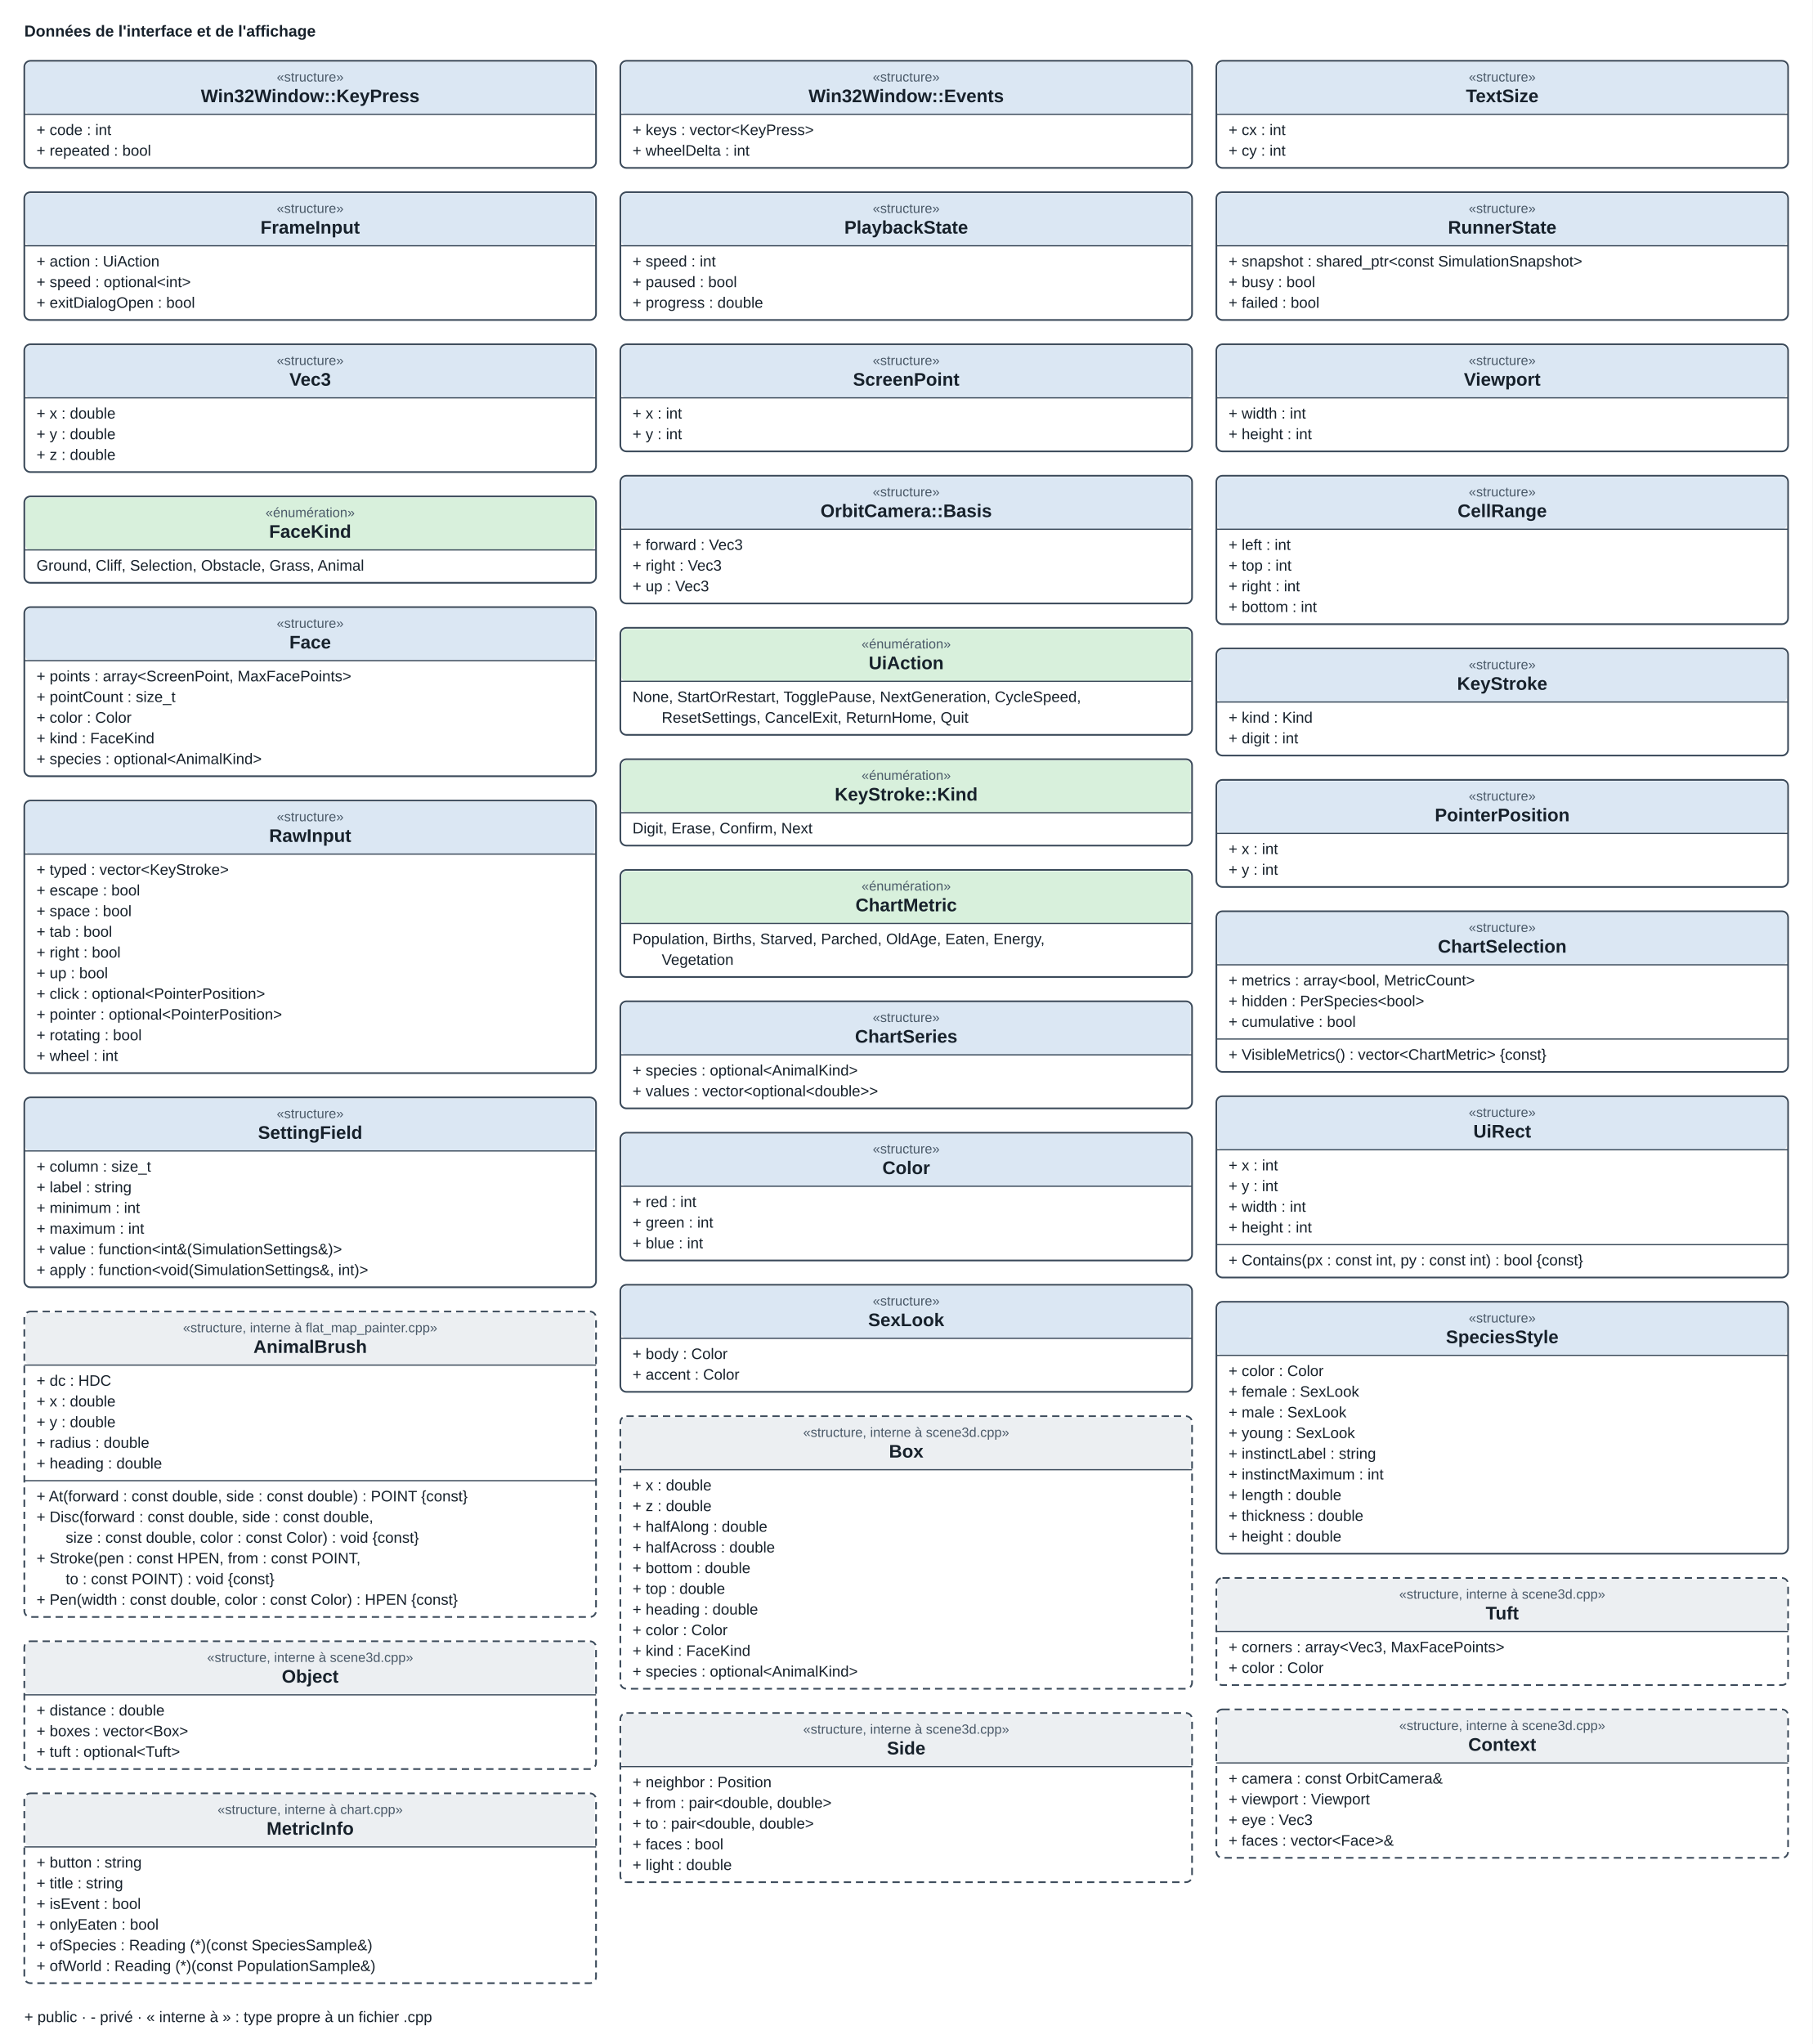
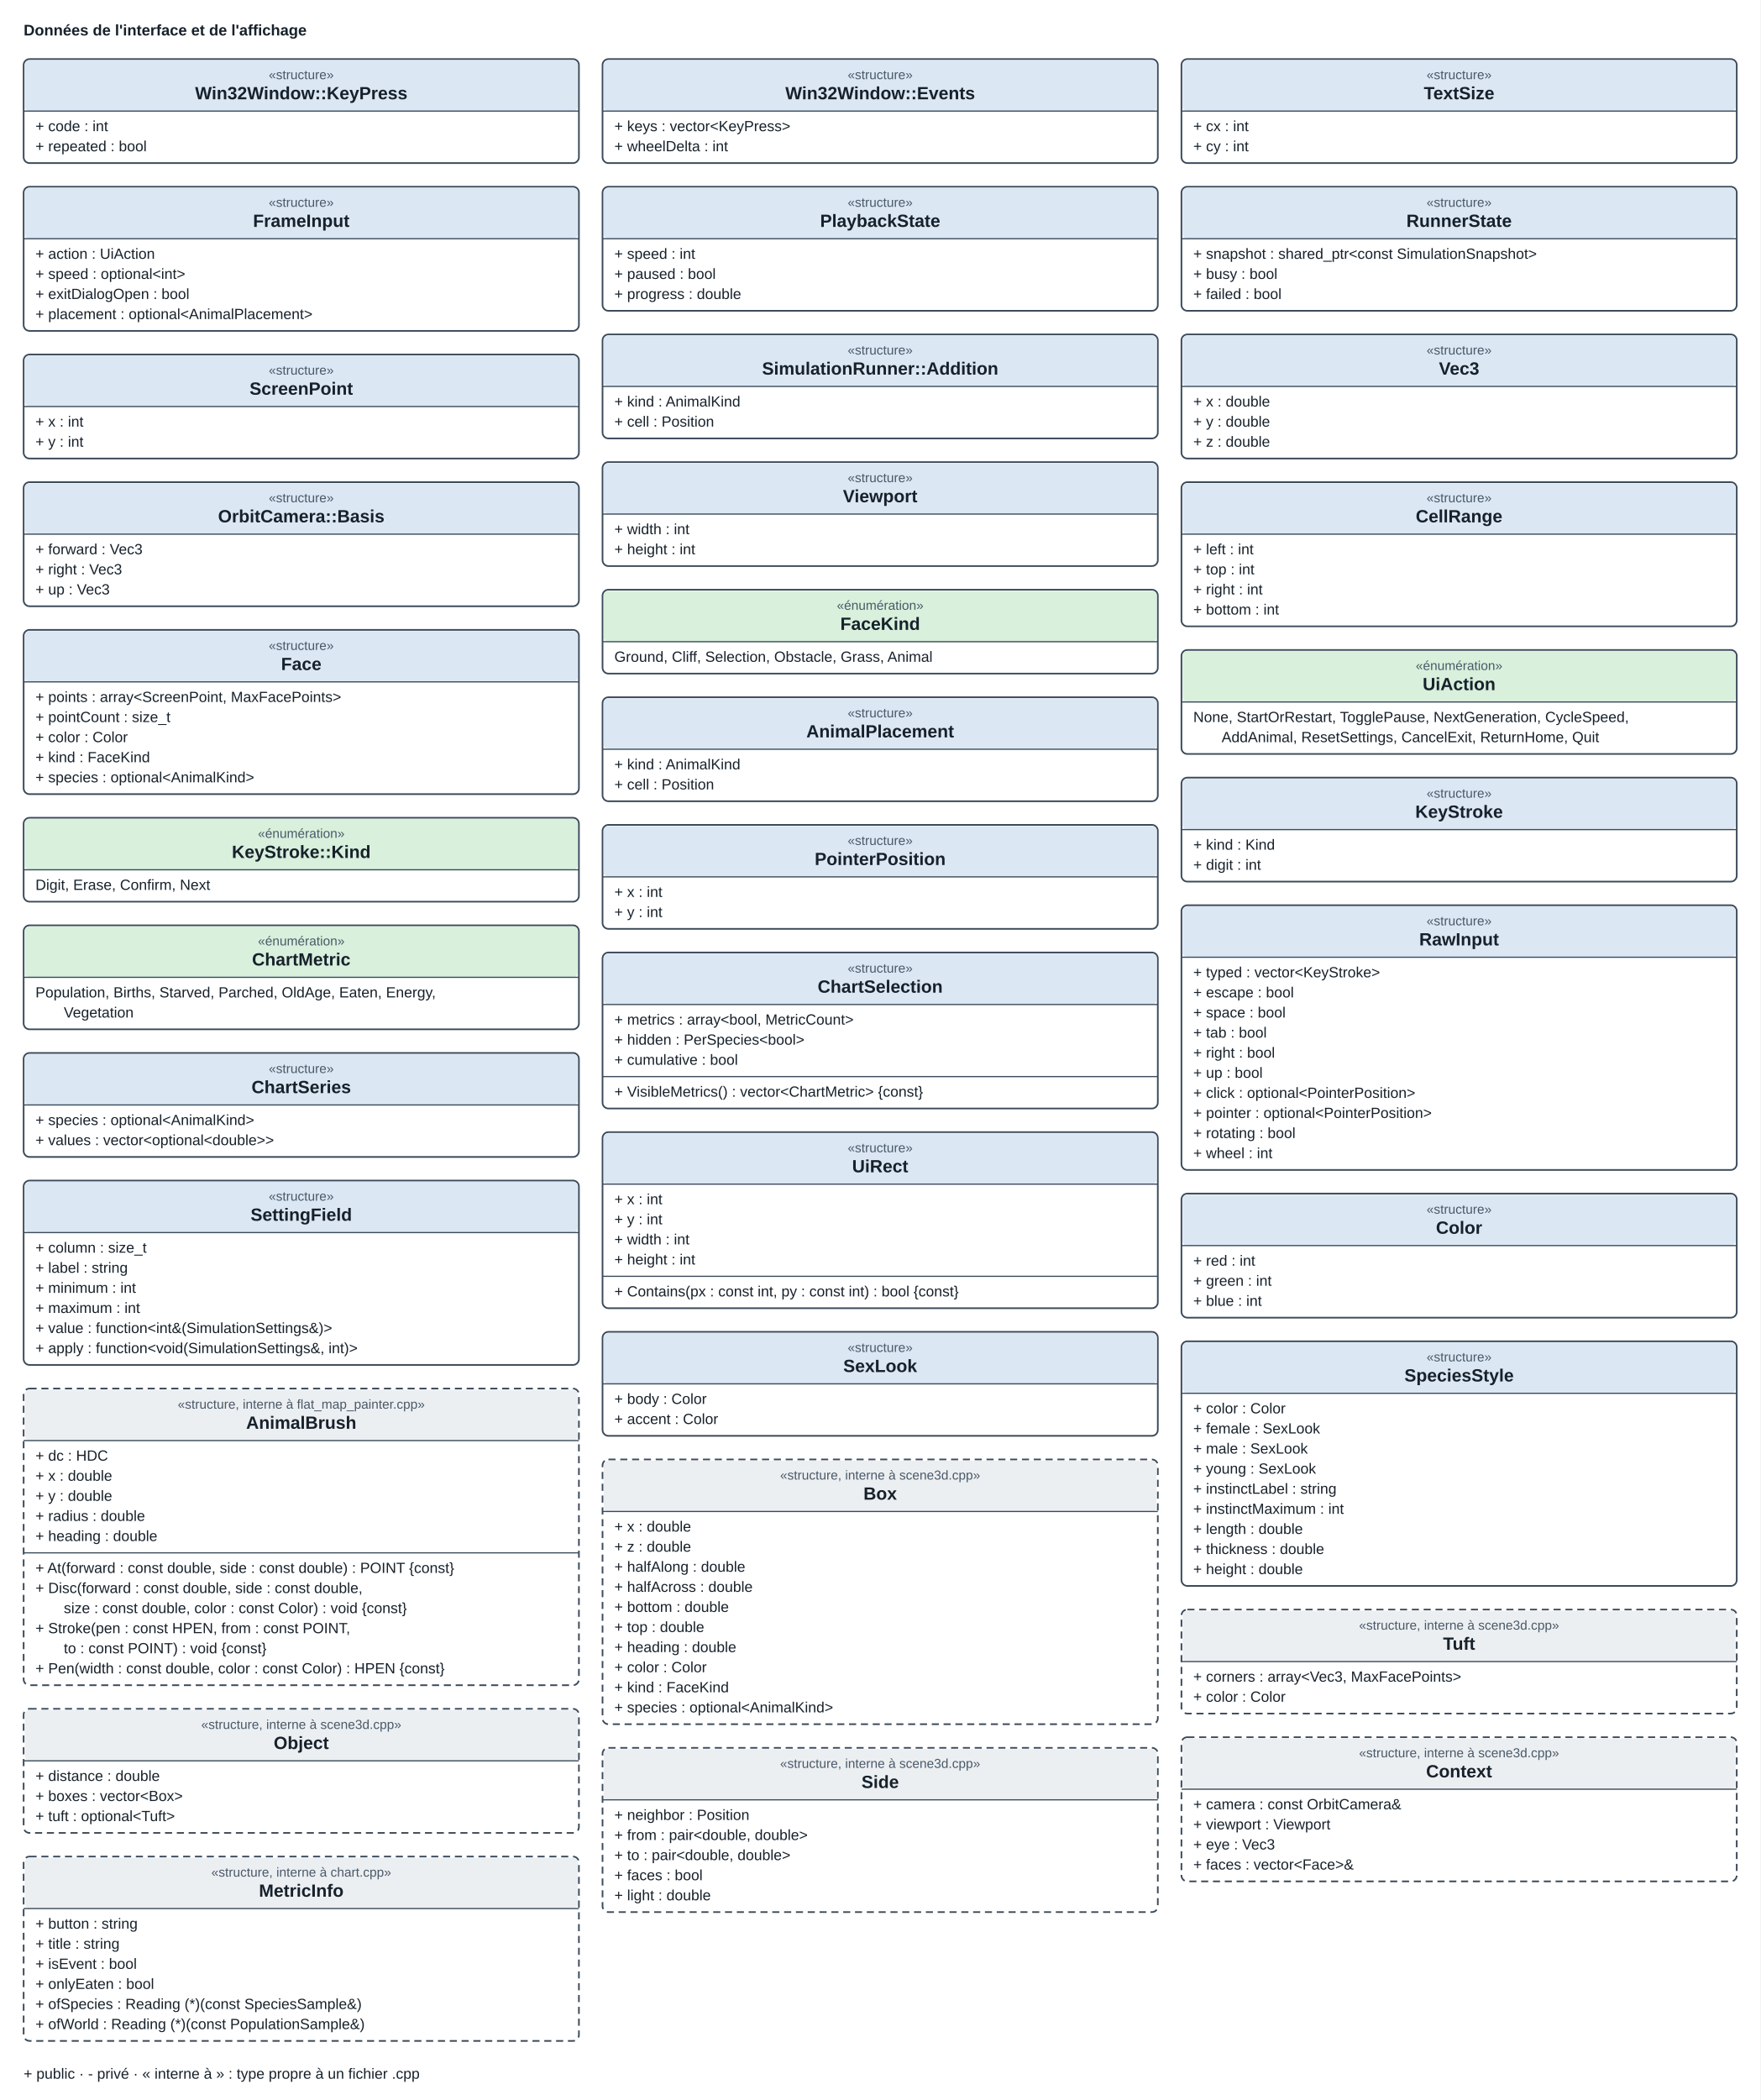
- <svg xmlns="http://www.w3.org/2000/svg" viewBox="0 0 1490 1680" role="img" aria-label="Données de l'interface et de l'affichage">
+ <svg xmlns="http://www.w3.org/2000/svg" viewBox="0 0 1490 1777" role="img" aria-label="Données de l'interface et de l'affichage">
  <style>
 text { font-family: "Segoe UI", Arial, sans-serif; fill: #17212b; }
 .name { font-size: 15px; font-weight: 700; text-anchor: middle; }
 .abstract { font-style: italic; }
 .stereo { font-size: 11px; text-anchor: middle; fill: #4a5968; }
 .member { font-size: 12.5px; }
 .label { font-size: 12px; font-style: italic; fill: #3b4a5a; }
 .band { font-size: 14px; font-weight: 700; }
 .legend { font-size: 12.5px; }
 .legendtitle { font-size: 13px; font-weight: 700; }
</style>
  <defs>
    <marker id="triangle" viewBox="0 0 14 14" refX="13" refY="7" markerWidth="14" markerHeight="14" markerUnits="userSpaceOnUse" orient="auto">
      <path d="M1 1 L13 7 L1 13 Z" fill="#ffffff" stroke="#3b4a5a" stroke-width="1.4" />
    </marker>
    <marker id="diamond" viewBox="0 0 18 12" refX="1" refY="6" markerWidth="18" markerHeight="12" markerUnits="userSpaceOnUse" orient="auto">
      <path d="M1 6 L9 1 L17 6 L9 11 Z" fill="#3b4a5a" />
    </marker>
    <marker id="arrow" viewBox="0 0 12 12" refX="11" refY="6" markerWidth="12" markerHeight="12" markerUnits="userSpaceOnUse" orient="auto">
      <path d="M1 1 L11 6 L1 11" fill="none" stroke="#3b4a5a" stroke-width="1.6" />
    </marker>
  </defs>
-   <rect width="1490" height="1680" fill="#ffffff" />
+   <rect width="1490" height="1777" fill="#ffffff" />
  <g class="box" data-width="470">
    <rect x="20" y="50" width="470" height="88" rx="5" fill="#ffffff" stroke="#3b4a5a" stroke-width="1.4" />
    <rect x="21" y="51" width="468" height="43" rx="4" fill="#dbe7f3" />
    <text x="255.0" y="67" class="stereo">«structure»</text>
    <text x="255.0" y="84" class="name">Win32Window::KeyPress</text>
    <line x1="20" y1="94" x2="490" y2="94" stroke="#3b4a5a" />
    <text x="30" y="111" class="member">+ code : int</text>
    <text x="30" y="128" class="member">+ repeated : bool</text>
  </g>
  <g class="box" data-width="470">
    <rect x="510" y="50" width="470" height="88" rx="5" fill="#ffffff" stroke="#3b4a5a" stroke-width="1.4" />
    <rect x="511" y="51" width="468" height="43" rx="4" fill="#dbe7f3" />
    <text x="745.0" y="67" class="stereo">«structure»</text>
    <text x="745.0" y="84" class="name">Win32Window::Events</text>
    <line x1="510" y1="94" x2="980" y2="94" stroke="#3b4a5a" />
    <text x="520" y="111" class="member">+ keys : vector&lt;KeyPress&gt;</text>
    <text x="520" y="128" class="member">+ wheelDelta : int</text>
  </g>
  <g class="box" data-width="470">
    <rect x="1000" y="50" width="470" height="88" rx="5" fill="#ffffff" stroke="#3b4a5a" stroke-width="1.4" />
    <rect x="1001" y="51" width="468" height="43" rx="4" fill="#dbe7f3" />
    <text x="1235.0" y="67" class="stereo">«structure»</text>
    <text x="1235.0" y="84" class="name">TextSize</text>
    <line x1="1000" y1="94" x2="1470" y2="94" stroke="#3b4a5a" />
    <text x="1010" y="111" class="member">+ cx : int</text>
    <text x="1010" y="128" class="member">+ cy : int</text>
  </g>
  <g class="box" data-width="470">
-     <rect x="20" y="158" width="470" height="105" rx="5" fill="#ffffff" stroke="#3b4a5a" stroke-width="1.4" />
+     <rect x="20" y="158" width="470" height="122" rx="5" fill="#ffffff" stroke="#3b4a5a" stroke-width="1.4" />
    <rect x="21" y="159" width="468" height="43" rx="4" fill="#dbe7f3" />
    <text x="255.0" y="175" class="stereo">«structure»</text>
    <text x="255.0" y="192" class="name">FrameInput</text>
    <line x1="20" y1="202" x2="490" y2="202" stroke="#3b4a5a" />
    <text x="30" y="219" class="member">+ action : UiAction</text>
    <text x="30" y="236" class="member">+ speed : optional&lt;int&gt;</text>
    <text x="30" y="253" class="member">+ exitDialogOpen : bool</text>
+     <text x="30" y="270" class="member">+ placement : optional&lt;AnimalPlacement&gt;</text>
  </g>
  <g class="box" data-width="470">
    <rect x="510" y="158" width="470" height="105" rx="5" fill="#ffffff" stroke="#3b4a5a" stroke-width="1.4" />
    <rect x="511" y="159" width="468" height="43" rx="4" fill="#dbe7f3" />
    <text x="745.0" y="175" class="stereo">«structure»</text>
    <text x="745.0" y="192" class="name">PlaybackState</text>
    <line x1="510" y1="202" x2="980" y2="202" stroke="#3b4a5a" />
    <text x="520" y="219" class="member">+ speed : int</text>
    <text x="520" y="236" class="member">+ paused : bool</text>
    <text x="520" y="253" class="member">+ progress : double</text>
  </g>
  <g class="box" data-width="470">
    <rect x="1000" y="158" width="470" height="105" rx="5" fill="#ffffff" stroke="#3b4a5a" stroke-width="1.4" />
    <rect x="1001" y="159" width="468" height="43" rx="4" fill="#dbe7f3" />
    <text x="1235.0" y="175" class="stereo">«structure»</text>
    <text x="1235.0" y="192" class="name">RunnerState</text>
    <line x1="1000" y1="202" x2="1470" y2="202" stroke="#3b4a5a" />
    <text x="1010" y="219" class="member">+ snapshot : shared_ptr&lt;const SimulationSnapshot&gt;</text>
    <text x="1010" y="236" class="member">+ busy : bool</text>
    <text x="1010" y="253" class="member">+ failed : bool</text>
  </g>
  <g class="box" data-width="470">
-     <rect x="20" y="283" width="470" height="105" rx="5" fill="#ffffff" stroke="#3b4a5a" stroke-width="1.4" />
-     <rect x="21" y="284" width="468" height="43" rx="4" fill="#dbe7f3" />
-     <text x="255.0" y="300" class="stereo">«structure»</text>
-     <text x="255.0" y="317" class="name">Vec3</text>
-     <line x1="20" y1="327" x2="490" y2="327" stroke="#3b4a5a" />
-     <text x="30" y="344" class="member">+ x : double</text>
-     <text x="30" y="361" class="member">+ y : double</text>
-     <text x="30" y="378" class="member">+ z : double</text>
-   </g>
-   <g class="box" data-width="470">
    <rect x="510" y="283" width="470" height="88" rx="5" fill="#ffffff" stroke="#3b4a5a" stroke-width="1.4" />
    <rect x="511" y="284" width="468" height="43" rx="4" fill="#dbe7f3" />
    <text x="745.0" y="300" class="stereo">«structure»</text>
-     <text x="745.0" y="317" class="name">ScreenPoint</text>
+     <text x="745.0" y="317" class="name">SimulationRunner::Addition</text>
    <line x1="510" y1="327" x2="980" y2="327" stroke="#3b4a5a" />
-     <text x="520" y="344" class="member">+ x : int</text>
-     <text x="520" y="361" class="member">+ y : int</text>
-   </g>
-   <g class="box" data-width="470">
-     <rect x="1000" y="283" width="470" height="88" rx="5" fill="#ffffff" stroke="#3b4a5a" stroke-width="1.4" />
+     <text x="520" y="344" class="member">+ kind : AnimalKind</text>
+     <text x="520" y="361" class="member">+ cell : Position</text>
+   </g>
+   <g class="box" data-width="470">
+     <rect x="1000" y="283" width="470" height="105" rx="5" fill="#ffffff" stroke="#3b4a5a" stroke-width="1.4" />
    <rect x="1001" y="284" width="468" height="43" rx="4" fill="#dbe7f3" />
    <text x="1235.0" y="300" class="stereo">«structure»</text>
-     <text x="1235.0" y="317" class="name">Viewport</text>
+     <text x="1235.0" y="317" class="name">Vec3</text>
    <line x1="1000" y1="327" x2="1470" y2="327" stroke="#3b4a5a" />
-     <text x="1010" y="344" class="member">+ width : int</text>
-     <text x="1010" y="361" class="member">+ height : int</text>
-   </g>
-   <g class="box" data-width="470">
-     <rect x="510" y="391" width="470" height="105" rx="5" fill="#ffffff" stroke="#3b4a5a" stroke-width="1.4" />
+     <text x="1010" y="344" class="member">+ x : double</text>
+     <text x="1010" y="361" class="member">+ y : double</text>
+     <text x="1010" y="378" class="member">+ z : double</text>
+   </g>
+   <g class="box" data-width="470">
+     <rect x="20" y="300" width="470" height="88" rx="5" fill="#ffffff" stroke="#3b4a5a" stroke-width="1.4" />
+     <rect x="21" y="301" width="468" height="43" rx="4" fill="#dbe7f3" />
+     <text x="255.0" y="317" class="stereo">«structure»</text>
+     <text x="255.0" y="334" class="name">ScreenPoint</text>
+     <line x1="20" y1="344" x2="490" y2="344" stroke="#3b4a5a" />
+     <text x="30" y="361" class="member">+ x : int</text>
+     <text x="30" y="378" class="member">+ y : int</text>
+   </g>
+   <g class="box" data-width="470">
+     <rect x="510" y="391" width="470" height="88" rx="5" fill="#ffffff" stroke="#3b4a5a" stroke-width="1.4" />
    <rect x="511" y="392" width="468" height="43" rx="4" fill="#dbe7f3" />
    <text x="745.0" y="408" class="stereo">«structure»</text>
-     <text x="745.0" y="425" class="name">OrbitCamera::Basis</text>
+     <text x="745.0" y="425" class="name">Viewport</text>
    <line x1="510" y1="435" x2="980" y2="435" stroke="#3b4a5a" />
-     <text x="520" y="452" class="member">+ forward : Vec3</text>
-     <text x="520" y="469" class="member">+ right : Vec3</text>
-     <text x="520" y="486" class="member">+ up : Vec3</text>
-   </g>
-   <g class="box" data-width="470">
-     <rect x="1000" y="391" width="470" height="122" rx="5" fill="#ffffff" stroke="#3b4a5a" stroke-width="1.4" />
-     <rect x="1001" y="392" width="468" height="43" rx="4" fill="#dbe7f3" />
-     <text x="1235.0" y="408" class="stereo">«structure»</text>
-     <text x="1235.0" y="425" class="name">CellRange</text>
-     <line x1="1000" y1="435" x2="1470" y2="435" stroke="#3b4a5a" />
-     <text x="1010" y="452" class="member">+ left : int</text>
-     <text x="1010" y="469" class="member">+ top : int</text>
-     <text x="1010" y="486" class="member">+ right : int</text>
-     <text x="1010" y="503" class="member">+ bottom : int</text>
-   </g>
-   <g class="box" data-width="470">
-     <rect x="20" y="408" width="470" height="71" rx="5" fill="#ffffff" stroke="#3b4a5a" stroke-width="1.4" />
-     <rect x="21" y="409" width="468" height="43" rx="4" fill="#d8f0dc" />
-     <text x="255.0" y="425" class="stereo">«énumération»</text>
-     <text x="255.0" y="442" class="name">FaceKind</text>
+     <text x="520" y="452" class="member">+ width : int</text>
+     <text x="520" y="469" class="member">+ height : int</text>
+   </g>
+   <g class="box" data-width="470">
+     <rect x="20" y="408" width="470" height="105" rx="5" fill="#ffffff" stroke="#3b4a5a" stroke-width="1.4" />
+     <rect x="21" y="409" width="468" height="43" rx="4" fill="#dbe7f3" />
+     <text x="255.0" y="425" class="stereo">«structure»</text>
+     <text x="255.0" y="442" class="name">OrbitCamera::Basis</text>
    <line x1="20" y1="452" x2="490" y2="452" stroke="#3b4a5a" />
-     <text x="30" y="469" class="member">Ground, Cliff, Selection, Obstacle, Grass, Animal</text>
-   </g>
-   <g class="box" data-width="470">
-     <rect x="20" y="499" width="470" height="139" rx="5" fill="#ffffff" stroke="#3b4a5a" stroke-width="1.4" />
-     <rect x="21" y="500" width="468" height="43" rx="4" fill="#dbe7f3" />
-     <text x="255.0" y="516" class="stereo">«structure»</text>
-     <text x="255.0" y="533" class="name">Face</text>
-     <line x1="20" y1="543" x2="490" y2="543" stroke="#3b4a5a" />
-     <text x="30" y="560" class="member">+ points : array&lt;ScreenPoint, MaxFacePoints&gt;</text>
-     <text x="30" y="577" class="member">+ pointCount : size_t</text>
-     <text x="30" y="594" class="member">+ color : Color</text>
-     <text x="30" y="611" class="member">+ kind : FaceKind</text>
-     <text x="30" y="628" class="member">+ species : optional&lt;AnimalKind&gt;</text>
-   </g>
-   <g class="box" data-width="470">
-     <rect x="510" y="516" width="470" height="88" rx="5" fill="#ffffff" stroke="#3b4a5a" stroke-width="1.4" />
-     <rect x="511" y="517" width="468" height="43" rx="4" fill="#d8f0dc" />
-     <text x="745.0" y="533" class="stereo">«énumération»</text>
-     <text x="745.0" y="550" class="name">UiAction</text>
-     <line x1="510" y1="560" x2="980" y2="560" stroke="#3b4a5a" />
-     <text x="520" y="577" class="member">None, StartOrRestart, TogglePause, NextGeneration, CycleSpeed,</text>
-     <text x="544" y="594" class="member">ResetSettings, CancelExit, ReturnHome, Quit</text>
-   </g>
-   <g class="box" data-width="470">
-     <rect x="1000" y="533" width="470" height="88" rx="5" fill="#ffffff" stroke="#3b4a5a" stroke-width="1.4" />
-     <rect x="1001" y="534" width="468" height="43" rx="4" fill="#dbe7f3" />
-     <text x="1235.0" y="550" class="stereo">«structure»</text>
-     <text x="1235.0" y="567" class="name">KeyStroke</text>
-     <line x1="1000" y1="577" x2="1470" y2="577" stroke="#3b4a5a" />
-     <text x="1010" y="594" class="member">+ kind : Kind</text>
-     <text x="1010" y="611" class="member">+ digit : int</text>
-   </g>
-   <g class="box" data-width="470">
-     <rect x="510" y="624" width="470" height="71" rx="5" fill="#ffffff" stroke="#3b4a5a" stroke-width="1.4" />
-     <rect x="511" y="625" width="468" height="43" rx="4" fill="#d8f0dc" />
-     <text x="745.0" y="641" class="stereo">«énumération»</text>
-     <text x="745.0" y="658" class="name">KeyStroke::Kind</text>
-     <line x1="510" y1="668" x2="980" y2="668" stroke="#3b4a5a" />
-     <text x="520" y="685" class="member">Digit, Erase, Confirm, Next</text>
-   </g>
-   <g class="box" data-width="470">
-     <rect x="1000" y="641" width="470" height="88" rx="5" fill="#ffffff" stroke="#3b4a5a" stroke-width="1.4" />
-     <rect x="1001" y="642" width="468" height="43" rx="4" fill="#dbe7f3" />
-     <text x="1235.0" y="658" class="stereo">«structure»</text>
-     <text x="1235.0" y="675" class="name">PointerPosition</text>
-     <line x1="1000" y1="685" x2="1470" y2="685" stroke="#3b4a5a" />
-     <text x="1010" y="702" class="member">+ x : int</text>
-     <text x="1010" y="719" class="member">+ y : int</text>
-   </g>
-   <g class="box" data-width="470">
-     <rect x="20" y="658" width="470" height="224" rx="5" fill="#ffffff" stroke="#3b4a5a" stroke-width="1.4" />
-     <rect x="21" y="659" width="468" height="43" rx="4" fill="#dbe7f3" />
-     <text x="255.0" y="675" class="stereo">«structure»</text>
-     <text x="255.0" y="692" class="name">RawInput</text>
-     <line x1="20" y1="702" x2="490" y2="702" stroke="#3b4a5a" />
-     <text x="30" y="719" class="member">+ typed : vector&lt;KeyStroke&gt;</text>
-     <text x="30" y="736" class="member">+ escape : bool</text>
-     <text x="30" y="753" class="member">+ space : bool</text>
-     <text x="30" y="770" class="member">+ tab : bool</text>
-     <text x="30" y="787" class="member">+ right : bool</text>
-     <text x="30" y="804" class="member">+ up : bool</text>
-     <text x="30" y="821" class="member">+ click : optional&lt;PointerPosition&gt;</text>
-     <text x="30" y="838" class="member">+ pointer : optional&lt;PointerPosition&gt;</text>
-     <text x="30" y="855" class="member">+ rotating : bool</text>
-     <text x="30" y="872" class="member">+ wheel : int</text>
-   </g>
-   <g class="box" data-width="470">
-     <rect x="510" y="715" width="470" height="88" rx="5" fill="#ffffff" stroke="#3b4a5a" stroke-width="1.4" />
-     <rect x="511" y="716" width="468" height="43" rx="4" fill="#d8f0dc" />
-     <text x="745.0" y="732" class="stereo">«énumération»</text>
-     <text x="745.0" y="749" class="name">ChartMetric</text>
-     <line x1="510" y1="759" x2="980" y2="759" stroke="#3b4a5a" />
-     <text x="520" y="776" class="member">Population, Births, Starved, Parched, OldAge, Eaten, Energy,</text>
-     <text x="544" y="793" class="member">Vegetation</text>
-   </g>
-   <g class="box" data-width="470">
-     <rect x="1000" y="749" width="470" height="132" rx="5" fill="#ffffff" stroke="#3b4a5a" stroke-width="1.4" />
-     <rect x="1001" y="750" width="468" height="43" rx="4" fill="#dbe7f3" />
-     <text x="1235.0" y="766" class="stereo">«structure»</text>
-     <text x="1235.0" y="783" class="name">ChartSelection</text>
-     <line x1="1000" y1="793" x2="1470" y2="793" stroke="#3b4a5a" />
-     <text x="1010" y="810" class="member">+ metrics : array&lt;bool, MetricCount&gt;</text>
-     <text x="1010" y="827" class="member">+ hidden : PerSpecies&lt;bool&gt;</text>
-     <text x="1010" y="844" class="member">+ cumulative : bool</text>
-     <line x1="1000" y1="854" x2="1470" y2="854" stroke="#3b4a5a" />
-     <text x="1010" y="871" class="member">+ VisibleMetrics() : vector&lt;ChartMetric&gt; {const}</text>
-   </g>
-   <g class="box" data-width="470">
-     <rect x="510" y="823" width="470" height="88" rx="5" fill="#ffffff" stroke="#3b4a5a" stroke-width="1.4" />
-     <rect x="511" y="824" width="468" height="43" rx="4" fill="#dbe7f3" />
-     <text x="745.0" y="840" class="stereo">«structure»</text>
-     <text x="745.0" y="857" class="name">ChartSeries</text>
-     <line x1="510" y1="867" x2="980" y2="867" stroke="#3b4a5a" />
-     <text x="520" y="884" class="member">+ species : optional&lt;AnimalKind&gt;</text>
-     <text x="520" y="901" class="member">+ values : vector&lt;optional&lt;double&gt;&gt;</text>
-   </g>
-   <g class="box" data-width="470">
-     <rect x="1000" y="901" width="470" height="149" rx="5" fill="#ffffff" stroke="#3b4a5a" stroke-width="1.4" />
-     <rect x="1001" y="902" width="468" height="43" rx="4" fill="#dbe7f3" />
-     <text x="1235.0" y="918" class="stereo">«structure»</text>
-     <text x="1235.0" y="935" class="name">UiRect</text>
-     <line x1="1000" y1="945" x2="1470" y2="945" stroke="#3b4a5a" />
-     <text x="1010" y="962" class="member">+ x : int</text>
-     <text x="1010" y="979" class="member">+ y : int</text>
-     <text x="1010" y="996" class="member">+ width : int</text>
-     <text x="1010" y="1013" class="member">+ height : int</text>
-     <line x1="1000" y1="1023" x2="1470" y2="1023" stroke="#3b4a5a" />
-     <text x="1010" y="1040" class="member">+ Contains(px : const int, py : const int) : bool {const}</text>
-   </g>
-   <g class="box" data-width="470">
-     <rect x="20" y="902" width="470" height="156" rx="5" fill="#ffffff" stroke="#3b4a5a" stroke-width="1.4" />
-     <rect x="21" y="903" width="468" height="43" rx="4" fill="#dbe7f3" />
-     <text x="255.0" y="919" class="stereo">«structure»</text>
-     <text x="255.0" y="936" class="name">SettingField</text>
-     <line x1="20" y1="946" x2="490" y2="946" stroke="#3b4a5a" />
-     <text x="30" y="963" class="member">+ column : size_t</text>
-     <text x="30" y="980" class="member">+ label : string</text>
-     <text x="30" y="997" class="member">+ minimum : int</text>
-     <text x="30" y="1014" class="member">+ maximum : int</text>
-     <text x="30" y="1031" class="member">+ value : function&lt;int&amp;(SimulationSettings&amp;)&gt;</text>
-     <text x="30" y="1048" class="member">+ apply : function&lt;void(SimulationSettings&amp;, int)&gt;</text>
-   </g>
-   <g class="box" data-width="470">
-     <rect x="510" y="931" width="470" height="105" rx="5" fill="#ffffff" stroke="#3b4a5a" stroke-width="1.4" />
-     <rect x="511" y="932" width="468" height="43" rx="4" fill="#dbe7f3" />
-     <text x="745.0" y="948" class="stereo">«structure»</text>
-     <text x="745.0" y="965" class="name">Color</text>
-     <line x1="510" y1="975" x2="980" y2="975" stroke="#3b4a5a" />
-     <text x="520" y="992" class="member">+ red : int</text>
-     <text x="520" y="1009" class="member">+ green : int</text>
-     <text x="520" y="1026" class="member">+ blue : int</text>
-   </g>
-   <g class="box" data-width="470">
-     <rect x="510" y="1056" width="470" height="88" rx="5" fill="#ffffff" stroke="#3b4a5a" stroke-width="1.4" />
-     <rect x="511" y="1057" width="468" height="43" rx="4" fill="#dbe7f3" />
-     <text x="745.0" y="1073" class="stereo">«structure»</text>
-     <text x="745.0" y="1090" class="name">SexLook</text>
-     <line x1="510" y1="1100" x2="980" y2="1100" stroke="#3b4a5a" />
-     <text x="520" y="1117" class="member">+ body : Color</text>
-     <text x="520" y="1134" class="member">+ accent : Color</text>
-   </g>
-   <g class="box" data-width="470">
-     <rect x="1000" y="1070" width="470" height="207" rx="5" fill="#ffffff" stroke="#3b4a5a" stroke-width="1.4" />
-     <rect x="1001" y="1071" width="468" height="43" rx="4" fill="#dbe7f3" />
-     <text x="1235.0" y="1087" class="stereo">«structure»</text>
-     <text x="1235.0" y="1104" class="name">SpeciesStyle</text>
-     <line x1="1000" y1="1114" x2="1470" y2="1114" stroke="#3b4a5a" />
-     <text x="1010" y="1131" class="member">+ color : Color</text>
-     <text x="1010" y="1148" class="member">+ female : SexLook</text>
-     <text x="1010" y="1165" class="member">+ male : SexLook</text>
-     <text x="1010" y="1182" class="member">+ young : SexLook</text>
-     <text x="1010" y="1199" class="member">+ instinctLabel : string</text>
-     <text x="1010" y="1216" class="member">+ instinctMaximum : int</text>
-     <text x="1010" y="1233" class="member">+ length : double</text>
-     <text x="1010" y="1250" class="member">+ thickness : double</text>
-     <text x="1010" y="1267" class="member">+ height : double</text>
-   </g>
-   <g class="box" data-width="470">
-     <rect x="20" y="1078" width="470" height="251" rx="5" fill="#ffffff" stroke="#3b4a5a" stroke-width="1.4" stroke-dasharray="6 4" />
-     <rect x="21" y="1079" width="468" height="43" rx="4" fill="#eceff2" />
-     <text x="255.0" y="1095" class="stereo">«structure, interne à flat_map_painter.cpp»</text>
-     <text x="255.0" y="1112" class="name">AnimalBrush</text>
-     <line x1="20" y1="1122" x2="490" y2="1122" stroke="#3b4a5a" />
-     <text x="30" y="1139" class="member">+ dc : HDC</text>
-     <text x="30" y="1156" class="member">+ x : double</text>
-     <text x="30" y="1173" class="member">+ y : double</text>
-     <text x="30" y="1190" class="member">+ radius : double</text>
-     <text x="30" y="1207" class="member">+ heading : double</text>
-     <line x1="20" y1="1217" x2="490" y2="1217" stroke="#3b4a5a" />
-     <text x="30" y="1234" class="member">+ At(forward : const double, side : const double) : POINT {const}</text>
-     <text x="30" y="1251" class="member">+ Disc(forward : const double, side : const double,</text>
-     <text x="54" y="1268" class="member">size : const double, color : const Color) : void {const}</text>
-     <text x="30" y="1285" class="member">+ Stroke(pen : const HPEN, from : const POINT,</text>
-     <text x="54" y="1302" class="member">to : const POINT) : void {const}</text>
-     <text x="30" y="1319" class="member">+ Pen(width : const double, color : const Color) : HPEN {const}</text>
-   </g>
-   <g class="box" data-width="470">
-     <rect x="510" y="1164" width="470" height="224" rx="5" fill="#ffffff" stroke="#3b4a5a" stroke-width="1.4" stroke-dasharray="6 4" />
-     <rect x="511" y="1165" width="468" height="43" rx="4" fill="#eceff2" />
-     <text x="745.0" y="1181" class="stereo">«structure, interne à scene3d.cpp»</text>
-     <text x="745.0" y="1198" class="name">Box</text>
-     <line x1="510" y1="1208" x2="980" y2="1208" stroke="#3b4a5a" />
-     <text x="520" y="1225" class="member">+ x : double</text>
-     <text x="520" y="1242" class="member">+ z : double</text>
-     <text x="520" y="1259" class="member">+ halfAlong : double</text>
-     <text x="520" y="1276" class="member">+ halfAcross : double</text>
-     <text x="520" y="1293" class="member">+ bottom : double</text>
-     <text x="520" y="1310" class="member">+ top : double</text>
-     <text x="520" y="1327" class="member">+ heading : double</text>
-     <text x="520" y="1344" class="member">+ color : Color</text>
-     <text x="520" y="1361" class="member">+ kind : FaceKind</text>
-     <text x="520" y="1378" class="member">+ species : optional&lt;AnimalKind&gt;</text>
-   </g>
-   <g class="box" data-width="470">
-     <rect x="1000" y="1297" width="470" height="88" rx="5" fill="#ffffff" stroke="#3b4a5a" stroke-width="1.4" stroke-dasharray="6 4" />
-     <rect x="1001" y="1298" width="468" height="43" rx="4" fill="#eceff2" />
-     <text x="1235.0" y="1314" class="stereo">«structure, interne à scene3d.cpp»</text>
-     <text x="1235.0" y="1331" class="name">Tuft</text>
-     <line x1="1000" y1="1341" x2="1470" y2="1341" stroke="#3b4a5a" />
-     <text x="1010" y="1358" class="member">+ corners : array&lt;Vec3, MaxFacePoints&gt;</text>
-     <text x="1010" y="1375" class="member">+ color : Color</text>
-   </g>
-   <g class="box" data-width="470">
-     <rect x="20" y="1349" width="470" height="105" rx="5" fill="#ffffff" stroke="#3b4a5a" stroke-width="1.4" stroke-dasharray="6 4" />
-     <rect x="21" y="1350" width="468" height="43" rx="4" fill="#eceff2" />
-     <text x="255.0" y="1366" class="stereo">«structure, interne à scene3d.cpp»</text>
-     <text x="255.0" y="1383" class="name">Object</text>
-     <line x1="20" y1="1393" x2="490" y2="1393" stroke="#3b4a5a" />
-     <text x="30" y="1410" class="member">+ distance : double</text>
-     <text x="30" y="1427" class="member">+ boxes : vector&lt;Box&gt;</text>
-     <text x="30" y="1444" class="member">+ tuft : optional&lt;Tuft&gt;</text>
-   </g>
-   <g class="box" data-width="470">
-     <rect x="1000" y="1405" width="470" height="122" rx="5" fill="#ffffff" stroke="#3b4a5a" stroke-width="1.4" stroke-dasharray="6 4" />
-     <rect x="1001" y="1406" width="468" height="43" rx="4" fill="#eceff2" />
-     <text x="1235.0" y="1422" class="stereo">«structure, interne à scene3d.cpp»</text>
-     <text x="1235.0" y="1439" class="name">Context</text>
-     <line x1="1000" y1="1449" x2="1470" y2="1449" stroke="#3b4a5a" />
-     <text x="1010" y="1466" class="member">+ camera : const OrbitCamera&amp;</text>
-     <text x="1010" y="1483" class="member">+ viewport : Viewport</text>
-     <text x="1010" y="1500" class="member">+ eye : Vec3</text>
-     <text x="1010" y="1517" class="member">+ faces : vector&lt;Face&gt;&amp;</text>
-   </g>
-   <g class="box" data-width="470">
-     <rect x="510" y="1408" width="470" height="139" rx="5" fill="#ffffff" stroke="#3b4a5a" stroke-width="1.4" stroke-dasharray="6 4" />
-     <rect x="511" y="1409" width="468" height="43" rx="4" fill="#eceff2" />
-     <text x="745.0" y="1425" class="stereo">«structure, interne à scene3d.cpp»</text>
-     <text x="745.0" y="1442" class="name">Side</text>
-     <line x1="510" y1="1452" x2="980" y2="1452" stroke="#3b4a5a" />
-     <text x="520" y="1469" class="member">+ neighbor : Position</text>
-     <text x="520" y="1486" class="member">+ from : pair&lt;double, double&gt;</text>
-     <text x="520" y="1503" class="member">+ to : pair&lt;double, double&gt;</text>
-     <text x="520" y="1520" class="member">+ faces : bool</text>
-     <text x="520" y="1537" class="member">+ light : double</text>
-   </g>
-   <g class="box" data-width="470">
-     <rect x="20" y="1474" width="470" height="156" rx="5" fill="#ffffff" stroke="#3b4a5a" stroke-width="1.4" stroke-dasharray="6 4" />
-     <rect x="21" y="1475" width="468" height="43" rx="4" fill="#eceff2" />
-     <text x="255.0" y="1491" class="stereo">«structure, interne à chart.cpp»</text>
-     <text x="255.0" y="1508" class="name">MetricInfo</text>
-     <line x1="20" y1="1518" x2="490" y2="1518" stroke="#3b4a5a" />
-     <text x="30" y="1535" class="member">+ button : string</text>
-     <text x="30" y="1552" class="member">+ title : string</text>
-     <text x="30" y="1569" class="member">+ isEvent : bool</text>
-     <text x="30" y="1586" class="member">+ onlyEaten : bool</text>
-     <text x="30" y="1603" class="member">+ ofSpecies : Reading (*)(const SpeciesSample&amp;)</text>
-     <text x="30" y="1620" class="member">+ ofWorld : Reading (*)(const PopulationSample&amp;)</text>
+     <text x="30" y="469" class="member">+ forward : Vec3</text>
+     <text x="30" y="486" class="member">+ right : Vec3</text>
+     <text x="30" y="503" class="member">+ up : Vec3</text>
+   </g>
+   <g class="box" data-width="470">
+     <rect x="1000" y="408" width="470" height="122" rx="5" fill="#ffffff" stroke="#3b4a5a" stroke-width="1.4" />
+     <rect x="1001" y="409" width="468" height="43" rx="4" fill="#dbe7f3" />
+     <text x="1235.0" y="425" class="stereo">«structure»</text>
+     <text x="1235.0" y="442" class="name">CellRange</text>
+     <line x1="1000" y1="452" x2="1470" y2="452" stroke="#3b4a5a" />
+     <text x="1010" y="469" class="member">+ left : int</text>
+     <text x="1010" y="486" class="member">+ top : int</text>
+     <text x="1010" y="503" class="member">+ right : int</text>
+     <text x="1010" y="520" class="member">+ bottom : int</text>
+   </g>
+   <g class="box" data-width="470">
+     <rect x="510" y="499" width="470" height="71" rx="5" fill="#ffffff" stroke="#3b4a5a" stroke-width="1.4" />
+     <rect x="511" y="500" width="468" height="43" rx="4" fill="#d8f0dc" />
+     <text x="745.0" y="516" class="stereo">«énumération»</text>
+     <text x="745.0" y="533" class="name">FaceKind</text>
+     <line x1="510" y1="543" x2="980" y2="543" stroke="#3b4a5a" />
+     <text x="520" y="560" class="member">Ground, Cliff, Selection, Obstacle, Grass, Animal</text>
+   </g>
+   <g class="box" data-width="470">
+     <rect x="20" y="533" width="470" height="139" rx="5" fill="#ffffff" stroke="#3b4a5a" stroke-width="1.4" />
+     <rect x="21" y="534" width="468" height="43" rx="4" fill="#dbe7f3" />
+     <text x="255.0" y="550" class="stereo">«structure»</text>
+     <text x="255.0" y="567" class="name">Face</text>
+     <line x1="20" y1="577" x2="490" y2="577" stroke="#3b4a5a" />
+     <text x="30" y="594" class="member">+ points : array&lt;ScreenPoint, MaxFacePoints&gt;</text>
+     <text x="30" y="611" class="member">+ pointCount : size_t</text>
+     <text x="30" y="628" class="member">+ color : Color</text>
+     <text x="30" y="645" class="member">+ kind : FaceKind</text>
+     <text x="30" y="662" class="member">+ species : optional&lt;AnimalKind&gt;</text>
+   </g>
+   <g class="box" data-width="470">
+     <rect x="1000" y="550" width="470" height="88" rx="5" fill="#ffffff" stroke="#3b4a5a" stroke-width="1.4" />
+     <rect x="1001" y="551" width="468" height="43" rx="4" fill="#d8f0dc" />
+     <text x="1235.0" y="567" class="stereo">«énumération»</text>
+     <text x="1235.0" y="584" class="name">UiAction</text>
+     <line x1="1000" y1="594" x2="1470" y2="594" stroke="#3b4a5a" />
+     <text x="1010" y="611" class="member">None, StartOrRestart, TogglePause, NextGeneration, CycleSpeed,</text>
+     <text x="1034" y="628" class="member">AddAnimal, ResetSettings, CancelExit, ReturnHome, Quit</text>
+   </g>
+   <g class="box" data-width="470">
+     <rect x="510" y="590" width="470" height="88" rx="5" fill="#ffffff" stroke="#3b4a5a" stroke-width="1.4" />
+     <rect x="511" y="591" width="468" height="43" rx="4" fill="#dbe7f3" />
+     <text x="745.0" y="607" class="stereo">«structure»</text>
+     <text x="745.0" y="624" class="name">AnimalPlacement</text>
+     <line x1="510" y1="634" x2="980" y2="634" stroke="#3b4a5a" />
+     <text x="520" y="651" class="member">+ kind : AnimalKind</text>
+     <text x="520" y="668" class="member">+ cell : Position</text>
+   </g>
+   <g class="box" data-width="470">
+     <rect x="1000" y="658" width="470" height="88" rx="5" fill="#ffffff" stroke="#3b4a5a" stroke-width="1.4" />
+     <rect x="1001" y="659" width="468" height="43" rx="4" fill="#dbe7f3" />
+     <text x="1235.0" y="675" class="stereo">«structure»</text>
+     <text x="1235.0" y="692" class="name">KeyStroke</text>
+     <line x1="1000" y1="702" x2="1470" y2="702" stroke="#3b4a5a" />
+     <text x="1010" y="719" class="member">+ kind : Kind</text>
+     <text x="1010" y="736" class="member">+ digit : int</text>
+   </g>
+   <g class="box" data-width="470">
+     <rect x="20" y="692" width="470" height="71" rx="5" fill="#ffffff" stroke="#3b4a5a" stroke-width="1.4" />
+     <rect x="21" y="693" width="468" height="43" rx="4" fill="#d8f0dc" />
+     <text x="255.0" y="709" class="stereo">«énumération»</text>
+     <text x="255.0" y="726" class="name">KeyStroke::Kind</text>
+     <line x1="20" y1="736" x2="490" y2="736" stroke="#3b4a5a" />
+     <text x="30" y="753" class="member">Digit, Erase, Confirm, Next</text>
+   </g>
+   <g class="box" data-width="470">
+     <rect x="510" y="698" width="470" height="88" rx="5" fill="#ffffff" stroke="#3b4a5a" stroke-width="1.4" />
+     <rect x="511" y="699" width="468" height="43" rx="4" fill="#dbe7f3" />
+     <text x="745.0" y="715" class="stereo">«structure»</text>
+     <text x="745.0" y="732" class="name">PointerPosition</text>
+     <line x1="510" y1="742" x2="980" y2="742" stroke="#3b4a5a" />
+     <text x="520" y="759" class="member">+ x : int</text>
+     <text x="520" y="776" class="member">+ y : int</text>
+   </g>
+   <g class="box" data-width="470">
+     <rect x="1000" y="766" width="470" height="224" rx="5" fill="#ffffff" stroke="#3b4a5a" stroke-width="1.4" />
+     <rect x="1001" y="767" width="468" height="43" rx="4" fill="#dbe7f3" />
+     <text x="1235.0" y="783" class="stereo">«structure»</text>
+     <text x="1235.0" y="800" class="name">RawInput</text>
+     <line x1="1000" y1="810" x2="1470" y2="810" stroke="#3b4a5a" />
+     <text x="1010" y="827" class="member">+ typed : vector&lt;KeyStroke&gt;</text>
+     <text x="1010" y="844" class="member">+ escape : bool</text>
+     <text x="1010" y="861" class="member">+ space : bool</text>
+     <text x="1010" y="878" class="member">+ tab : bool</text>
+     <text x="1010" y="895" class="member">+ right : bool</text>
+     <text x="1010" y="912" class="member">+ up : bool</text>
+     <text x="1010" y="929" class="member">+ click : optional&lt;PointerPosition&gt;</text>
+     <text x="1010" y="946" class="member">+ pointer : optional&lt;PointerPosition&gt;</text>
+     <text x="1010" y="963" class="member">+ rotating : bool</text>
+     <text x="1010" y="980" class="member">+ wheel : int</text>
+   </g>
+   <g class="box" data-width="470">
+     <rect x="20" y="783" width="470" height="88" rx="5" fill="#ffffff" stroke="#3b4a5a" stroke-width="1.4" />
+     <rect x="21" y="784" width="468" height="43" rx="4" fill="#d8f0dc" />
+     <text x="255.0" y="800" class="stereo">«énumération»</text>
+     <text x="255.0" y="817" class="name">ChartMetric</text>
+     <line x1="20" y1="827" x2="490" y2="827" stroke="#3b4a5a" />
+     <text x="30" y="844" class="member">Population, Births, Starved, Parched, OldAge, Eaten, Energy,</text>
+     <text x="54" y="861" class="member">Vegetation</text>
+   </g>
+   <g class="box" data-width="470">
+     <rect x="510" y="806" width="470" height="132" rx="5" fill="#ffffff" stroke="#3b4a5a" stroke-width="1.4" />
+     <rect x="511" y="807" width="468" height="43" rx="4" fill="#dbe7f3" />
+     <text x="745.0" y="823" class="stereo">«structure»</text>
+     <text x="745.0" y="840" class="name">ChartSelection</text>
+     <line x1="510" y1="850" x2="980" y2="850" stroke="#3b4a5a" />
+     <text x="520" y="867" class="member">+ metrics : array&lt;bool, MetricCount&gt;</text>
+     <text x="520" y="884" class="member">+ hidden : PerSpecies&lt;bool&gt;</text>
+     <text x="520" y="901" class="member">+ cumulative : bool</text>
+     <line x1="510" y1="911" x2="980" y2="911" stroke="#3b4a5a" />
+     <text x="520" y="928" class="member">+ VisibleMetrics() : vector&lt;ChartMetric&gt; {const}</text>
+   </g>
+   <g class="box" data-width="470">
+     <rect x="20" y="891" width="470" height="88" rx="5" fill="#ffffff" stroke="#3b4a5a" stroke-width="1.4" />
+     <rect x="21" y="892" width="468" height="43" rx="4" fill="#dbe7f3" />
+     <text x="255.0" y="908" class="stereo">«structure»</text>
+     <text x="255.0" y="925" class="name">ChartSeries</text>
+     <line x1="20" y1="935" x2="490" y2="935" stroke="#3b4a5a" />
+     <text x="30" y="952" class="member">+ species : optional&lt;AnimalKind&gt;</text>
+     <text x="30" y="969" class="member">+ values : vector&lt;optional&lt;double&gt;&gt;</text>
+   </g>
+   <g class="box" data-width="470">
+     <rect x="510" y="958" width="470" height="149" rx="5" fill="#ffffff" stroke="#3b4a5a" stroke-width="1.4" />
+     <rect x="511" y="959" width="468" height="43" rx="4" fill="#dbe7f3" />
+     <text x="745.0" y="975" class="stereo">«structure»</text>
+     <text x="745.0" y="992" class="name">UiRect</text>
+     <line x1="510" y1="1002" x2="980" y2="1002" stroke="#3b4a5a" />
+     <text x="520" y="1019" class="member">+ x : int</text>
+     <text x="520" y="1036" class="member">+ y : int</text>
+     <text x="520" y="1053" class="member">+ width : int</text>
+     <text x="520" y="1070" class="member">+ height : int</text>
+     <line x1="510" y1="1080" x2="980" y2="1080" stroke="#3b4a5a" />
+     <text x="520" y="1097" class="member">+ Contains(px : const int, py : const int) : bool {const}</text>
+   </g>
+   <g class="box" data-width="470">
+     <rect x="20" y="999" width="470" height="156" rx="5" fill="#ffffff" stroke="#3b4a5a" stroke-width="1.4" />
+     <rect x="21" y="1000" width="468" height="43" rx="4" fill="#dbe7f3" />
+     <text x="255.0" y="1016" class="stereo">«structure»</text>
+     <text x="255.0" y="1033" class="name">SettingField</text>
+     <line x1="20" y1="1043" x2="490" y2="1043" stroke="#3b4a5a" />
+     <text x="30" y="1060" class="member">+ column : size_t</text>
+     <text x="30" y="1077" class="member">+ label : string</text>
+     <text x="30" y="1094" class="member">+ minimum : int</text>
+     <text x="30" y="1111" class="member">+ maximum : int</text>
+     <text x="30" y="1128" class="member">+ value : function&lt;int&amp;(SimulationSettings&amp;)&gt;</text>
+     <text x="30" y="1145" class="member">+ apply : function&lt;void(SimulationSettings&amp;, int)&gt;</text>
+   </g>
+   <g class="box" data-width="470">
+     <rect x="1000" y="1010" width="470" height="105" rx="5" fill="#ffffff" stroke="#3b4a5a" stroke-width="1.4" />
+     <rect x="1001" y="1011" width="468" height="43" rx="4" fill="#dbe7f3" />
+     <text x="1235.0" y="1027" class="stereo">«structure»</text>
+     <text x="1235.0" y="1044" class="name">Color</text>
+     <line x1="1000" y1="1054" x2="1470" y2="1054" stroke="#3b4a5a" />
+     <text x="1010" y="1071" class="member">+ red : int</text>
+     <text x="1010" y="1088" class="member">+ green : int</text>
+     <text x="1010" y="1105" class="member">+ blue : int</text>
+   </g>
+   <g class="box" data-width="470">
+     <rect x="510" y="1127" width="470" height="88" rx="5" fill="#ffffff" stroke="#3b4a5a" stroke-width="1.4" />
+     <rect x="511" y="1128" width="468" height="43" rx="4" fill="#dbe7f3" />
+     <text x="745.0" y="1144" class="stereo">«structure»</text>
+     <text x="745.0" y="1161" class="name">SexLook</text>
+     <line x1="510" y1="1171" x2="980" y2="1171" stroke="#3b4a5a" />
+     <text x="520" y="1188" class="member">+ body : Color</text>
+     <text x="520" y="1205" class="member">+ accent : Color</text>
+   </g>
+   <g class="box" data-width="470">
+     <rect x="1000" y="1135" width="470" height="207" rx="5" fill="#ffffff" stroke="#3b4a5a" stroke-width="1.4" />
+     <rect x="1001" y="1136" width="468" height="43" rx="4" fill="#dbe7f3" />
+     <text x="1235.0" y="1152" class="stereo">«structure»</text>
+     <text x="1235.0" y="1169" class="name">SpeciesStyle</text>
+     <line x1="1000" y1="1179" x2="1470" y2="1179" stroke="#3b4a5a" />
+     <text x="1010" y="1196" class="member">+ color : Color</text>
+     <text x="1010" y="1213" class="member">+ female : SexLook</text>
+     <text x="1010" y="1230" class="member">+ male : SexLook</text>
+     <text x="1010" y="1247" class="member">+ young : SexLook</text>
+     <text x="1010" y="1264" class="member">+ instinctLabel : string</text>
+     <text x="1010" y="1281" class="member">+ instinctMaximum : int</text>
+     <text x="1010" y="1298" class="member">+ length : double</text>
+     <text x="1010" y="1315" class="member">+ thickness : double</text>
+     <text x="1010" y="1332" class="member">+ height : double</text>
+   </g>
+   <g class="box" data-width="470">
+     <rect x="20" y="1175" width="470" height="251" rx="5" fill="#ffffff" stroke="#3b4a5a" stroke-width="1.4" stroke-dasharray="6 4" />
+     <rect x="21" y="1176" width="468" height="43" rx="4" fill="#eceff2" />
+     <text x="255.0" y="1192" class="stereo">«structure, interne à flat_map_painter.cpp»</text>
+     <text x="255.0" y="1209" class="name">AnimalBrush</text>
+     <line x1="20" y1="1219" x2="490" y2="1219" stroke="#3b4a5a" />
+     <text x="30" y="1236" class="member">+ dc : HDC</text>
+     <text x="30" y="1253" class="member">+ x : double</text>
+     <text x="30" y="1270" class="member">+ y : double</text>
+     <text x="30" y="1287" class="member">+ radius : double</text>
+     <text x="30" y="1304" class="member">+ heading : double</text>
+     <line x1="20" y1="1314" x2="490" y2="1314" stroke="#3b4a5a" />
+     <text x="30" y="1331" class="member">+ At(forward : const double, side : const double) : POINT {const}</text>
+     <text x="30" y="1348" class="member">+ Disc(forward : const double, side : const double,</text>
+     <text x="54" y="1365" class="member">size : const double, color : const Color) : void {const}</text>
+     <text x="30" y="1382" class="member">+ Stroke(pen : const HPEN, from : const POINT,</text>
+     <text x="54" y="1399" class="member">to : const POINT) : void {const}</text>
+     <text x="30" y="1416" class="member">+ Pen(width : const double, color : const Color) : HPEN {const}</text>
+   </g>
+   <g class="box" data-width="470">
+     <rect x="510" y="1235" width="470" height="224" rx="5" fill="#ffffff" stroke="#3b4a5a" stroke-width="1.4" stroke-dasharray="6 4" />
+     <rect x="511" y="1236" width="468" height="43" rx="4" fill="#eceff2" />
+     <text x="745.0" y="1252" class="stereo">«structure, interne à scene3d.cpp»</text>
+     <text x="745.0" y="1269" class="name">Box</text>
+     <line x1="510" y1="1279" x2="980" y2="1279" stroke="#3b4a5a" />
+     <text x="520" y="1296" class="member">+ x : double</text>
+     <text x="520" y="1313" class="member">+ z : double</text>
+     <text x="520" y="1330" class="member">+ halfAlong : double</text>
+     <text x="520" y="1347" class="member">+ halfAcross : double</text>
+     <text x="520" y="1364" class="member">+ bottom : double</text>
+     <text x="520" y="1381" class="member">+ top : double</text>
+     <text x="520" y="1398" class="member">+ heading : double</text>
+     <text x="520" y="1415" class="member">+ color : Color</text>
+     <text x="520" y="1432" class="member">+ kind : FaceKind</text>
+     <text x="520" y="1449" class="member">+ species : optional&lt;AnimalKind&gt;</text>
+   </g>
+   <g class="box" data-width="470">
+     <rect x="1000" y="1362" width="470" height="88" rx="5" fill="#ffffff" stroke="#3b4a5a" stroke-width="1.4" stroke-dasharray="6 4" />
+     <rect x="1001" y="1363" width="468" height="43" rx="4" fill="#eceff2" />
+     <text x="1235.0" y="1379" class="stereo">«structure, interne à scene3d.cpp»</text>
+     <text x="1235.0" y="1396" class="name">Tuft</text>
+     <line x1="1000" y1="1406" x2="1470" y2="1406" stroke="#3b4a5a" />
+     <text x="1010" y="1423" class="member">+ corners : array&lt;Vec3, MaxFacePoints&gt;</text>
+     <text x="1010" y="1440" class="member">+ color : Color</text>
+   </g>
+   <g class="box" data-width="470">
+     <rect x="20" y="1446" width="470" height="105" rx="5" fill="#ffffff" stroke="#3b4a5a" stroke-width="1.4" stroke-dasharray="6 4" />
+     <rect x="21" y="1447" width="468" height="43" rx="4" fill="#eceff2" />
+     <text x="255.0" y="1463" class="stereo">«structure, interne à scene3d.cpp»</text>
+     <text x="255.0" y="1480" class="name">Object</text>
+     <line x1="20" y1="1490" x2="490" y2="1490" stroke="#3b4a5a" />
+     <text x="30" y="1507" class="member">+ distance : double</text>
+     <text x="30" y="1524" class="member">+ boxes : vector&lt;Box&gt;</text>
+     <text x="30" y="1541" class="member">+ tuft : optional&lt;Tuft&gt;</text>
+   </g>
+   <g class="box" data-width="470">
+     <rect x="1000" y="1470" width="470" height="122" rx="5" fill="#ffffff" stroke="#3b4a5a" stroke-width="1.4" stroke-dasharray="6 4" />
+     <rect x="1001" y="1471" width="468" height="43" rx="4" fill="#eceff2" />
+     <text x="1235.0" y="1487" class="stereo">«structure, interne à scene3d.cpp»</text>
+     <text x="1235.0" y="1504" class="name">Context</text>
+     <line x1="1000" y1="1514" x2="1470" y2="1514" stroke="#3b4a5a" />
+     <text x="1010" y="1531" class="member">+ camera : const OrbitCamera&amp;</text>
+     <text x="1010" y="1548" class="member">+ viewport : Viewport</text>
+     <text x="1010" y="1565" class="member">+ eye : Vec3</text>
+     <text x="1010" y="1582" class="member">+ faces : vector&lt;Face&gt;&amp;</text>
+   </g>
+   <g class="box" data-width="470">
+     <rect x="510" y="1479" width="470" height="139" rx="5" fill="#ffffff" stroke="#3b4a5a" stroke-width="1.4" stroke-dasharray="6 4" />
+     <rect x="511" y="1480" width="468" height="43" rx="4" fill="#eceff2" />
+     <text x="745.0" y="1496" class="stereo">«structure, interne à scene3d.cpp»</text>
+     <text x="745.0" y="1513" class="name">Side</text>
+     <line x1="510" y1="1523" x2="980" y2="1523" stroke="#3b4a5a" />
+     <text x="520" y="1540" class="member">+ neighbor : Position</text>
+     <text x="520" y="1557" class="member">+ from : pair&lt;double, double&gt;</text>
+     <text x="520" y="1574" class="member">+ to : pair&lt;double, double&gt;</text>
+     <text x="520" y="1591" class="member">+ faces : bool</text>
+     <text x="520" y="1608" class="member">+ light : double</text>
+   </g>
+   <g class="box" data-width="470">
+     <rect x="20" y="1571" width="470" height="156" rx="5" fill="#ffffff" stroke="#3b4a5a" stroke-width="1.4" stroke-dasharray="6 4" />
+     <rect x="21" y="1572" width="468" height="43" rx="4" fill="#eceff2" />
+     <text x="255.0" y="1588" class="stereo">«structure, interne à chart.cpp»</text>
+     <text x="255.0" y="1605" class="name">MetricInfo</text>
+     <line x1="20" y1="1615" x2="490" y2="1615" stroke="#3b4a5a" />
+     <text x="30" y="1632" class="member">+ button : string</text>
+     <text x="30" y="1649" class="member">+ title : string</text>
+     <text x="30" y="1666" class="member">+ isEvent : bool</text>
+     <text x="30" y="1683" class="member">+ onlyEaten : bool</text>
+     <text x="30" y="1700" class="member">+ ofSpecies : Reading (*)(const SpeciesSample&amp;)</text>
+     <text x="30" y="1717" class="member">+ ofWorld : Reading (*)(const PopulationSample&amp;)</text>
  </g>
  <text x="20" y="30" class="legendtitle">Données de l'interface et de l'affichage</text>
-   <text x="20" y="1662" class="legend">+ public  ·  - privé  ·  « interne à » : type propre à un fichier .cpp</text>
+   <text x="20" y="1759" class="legend">+ public  ·  - privé  ·  « interne à » : type propre à un fichier .cpp</text>
</svg>
